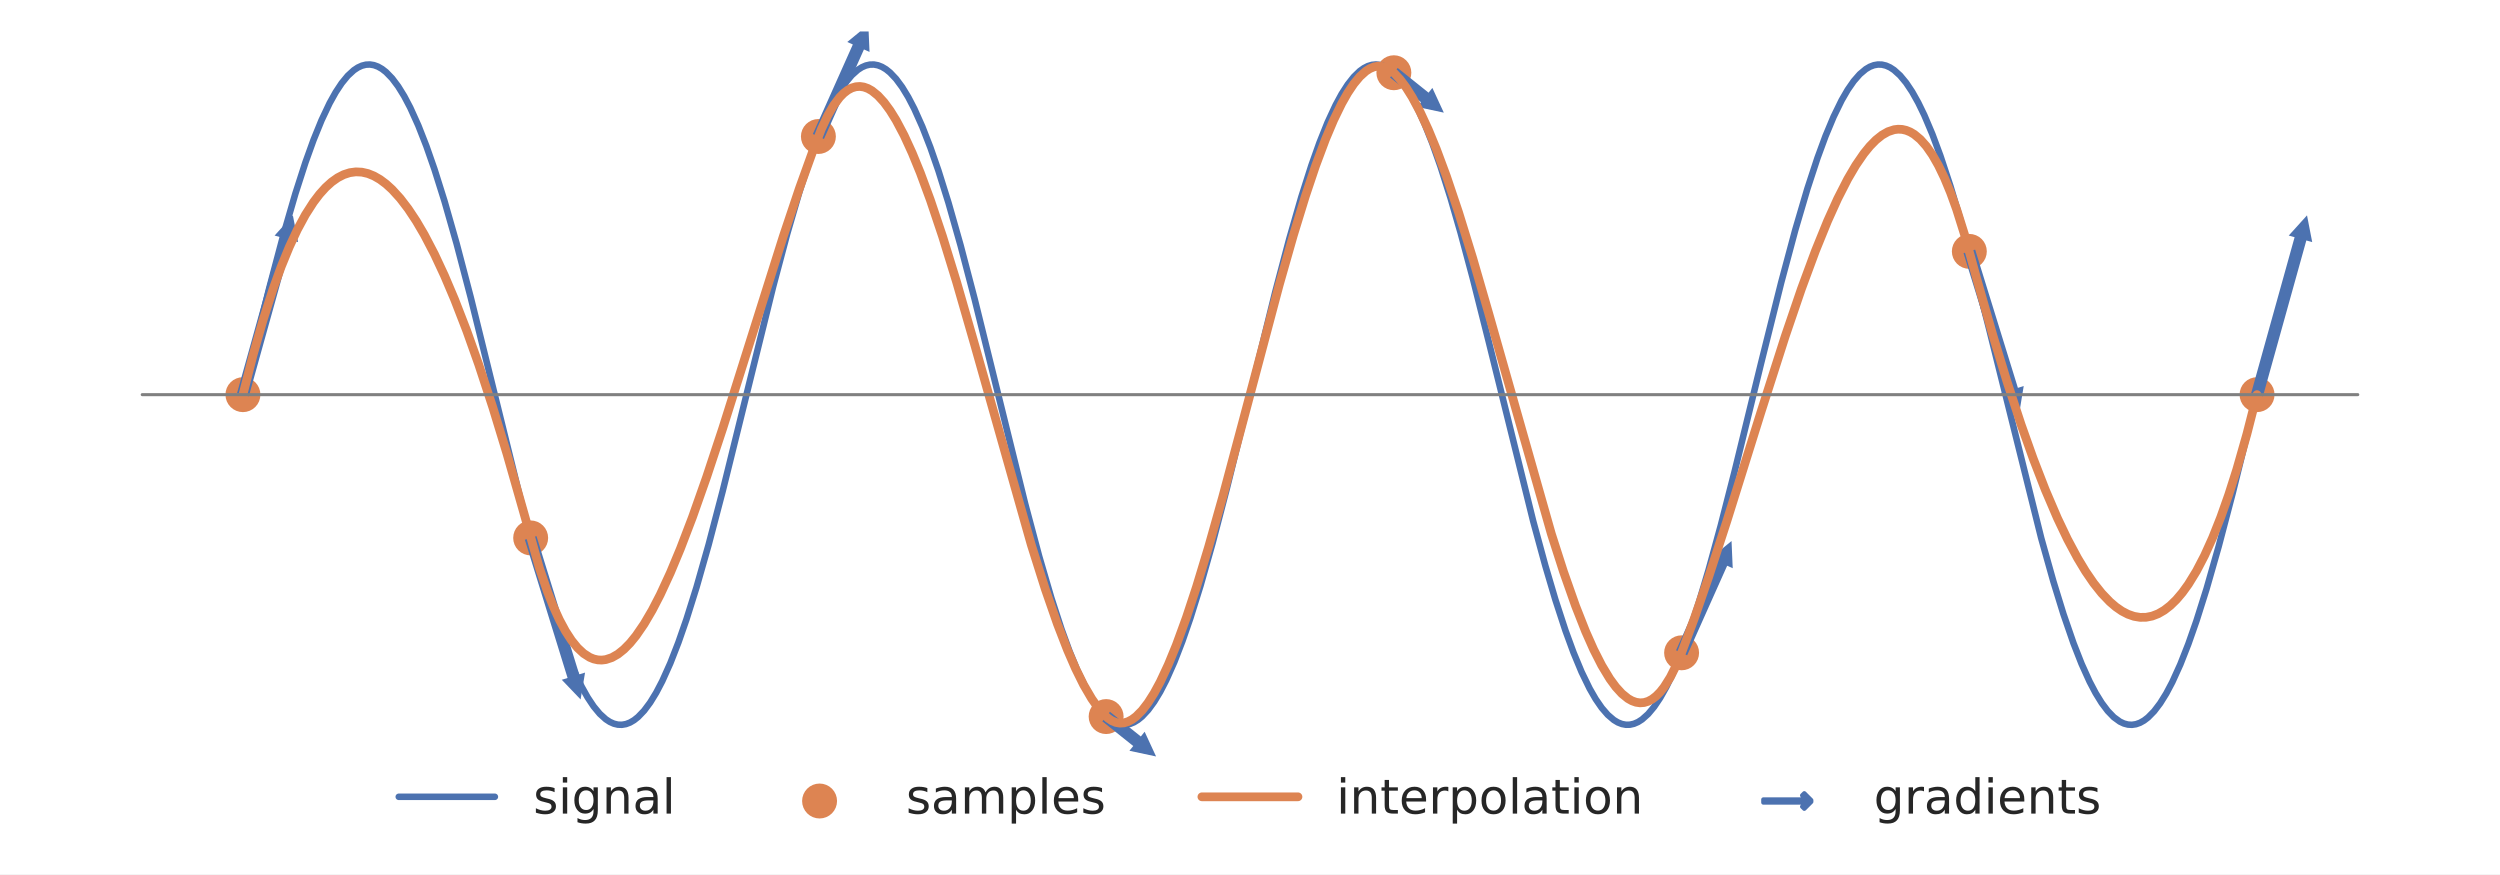
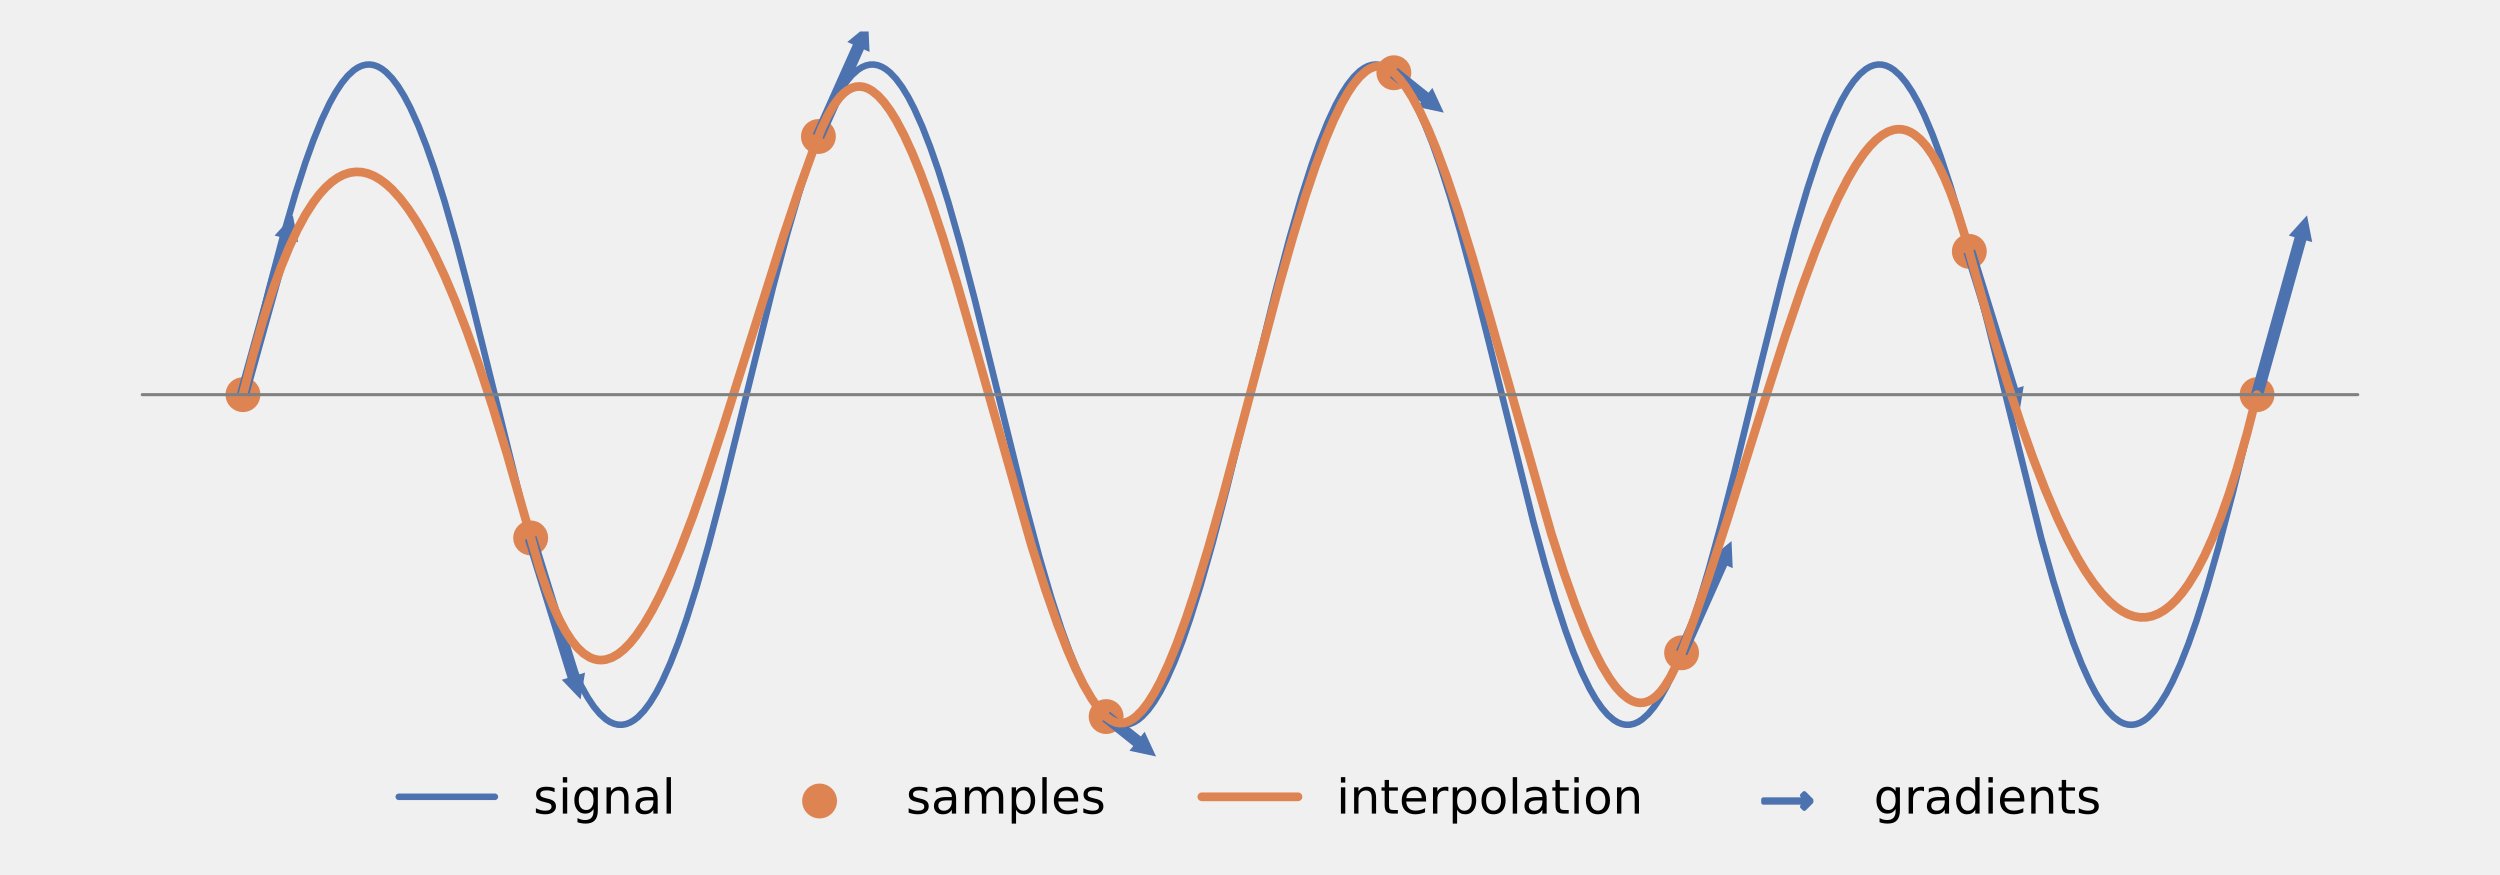
<svg xmlns="http://www.w3.org/2000/svg" version="1.1" id="svg2" width="763.2" height="266.891" viewBox="0 0 763.2 266.891">
+   <style>
+         path {
+             text: black;
+         }
+         @media (prefers-color-scheme: dark) {
+             text { fill: white; }
+         }
+     </style>
  <defs id="defs6">
    <clipPath clipPathUnits="userSpaceOnUse" id="clipPath22">
      <path d="m 7.2,26.648 h 558 v 166.32 H 7.2 Z" id="path20" />
    </clipPath>
    <clipPath clipPathUnits="userSpaceOnUse" id="clipPath32">
      <path d="M -13,-13 H 13 V 13 H -13 Z" id="path30" />
    </clipPath>
    <clipPath clipPathUnits="userSpaceOnUse" id="clipPath44">
      <path d="M -13,-13 H 13 V 13 H -13 Z" id="path42" />
    </clipPath>
    <clipPath clipPathUnits="userSpaceOnUse" id="clipPath56">
      <path d="M -13,-13 H 13 V 13 H -13 Z" id="path54" />
    </clipPath>
    <clipPath clipPathUnits="userSpaceOnUse" id="clipPath68">
      <path d="M -13,-13 H 13 V 13 H -13 Z" id="path66" />
    </clipPath>
    <clipPath clipPathUnits="userSpaceOnUse" id="clipPath80">
      <path d="M -13,-13 H 13 V 13 H -13 Z" id="path78" />
    </clipPath>
    <clipPath clipPathUnits="userSpaceOnUse" id="clipPath92">
      <path d="M -13,-13 H 13 V 13 H -13 Z" id="path90" />
    </clipPath>
    <clipPath clipPathUnits="userSpaceOnUse" id="clipPath104">
      <path d="M -13,-13 H 13 V 13 H -13 Z" id="path102" />
    </clipPath>
    <clipPath clipPathUnits="userSpaceOnUse" id="clipPath116">
      <path d="M -13,-13 H 13 V 13 H -13 Z" id="path114" />
    </clipPath>
    <clipPath clipPathUnits="userSpaceOnUse" id="clipPath126">
      <path d="m 7.2,26.648 h 558 v 166.32 H 7.2 Z" id="path124" />
    </clipPath>
    <clipPath clipPathUnits="userSpaceOnUse" id="clipPath150">
      <path d="m 7.2,26.648 h 558 v 166.32 H 7.2 Z" id="path148" />
    </clipPath>
    <clipPath clipPathUnits="userSpaceOnUse" id="clipPath160">
      <path d="m 7.2,26.648 h 558 v 166.32 H 7.2 Z" id="path158" />
    </clipPath>
    <clipPath clipPathUnits="userSpaceOnUse" id="clipPath170">
      <path d="m 7.2,26.648 h 558 v 166.32 H 7.2 Z" id="path168" />
    </clipPath>
  </defs>
  <g id="g10" transform="matrix(1.333333,0,0,-1.333333,0,266.8907)">
-     <path d="M 0,0 H 572.4 V 200.168 H 0 Z" style="fill:#ffffff;fill-opacity:1;fill-rule:nonzero;stroke:none" id="path12" />
-     <path d="m 7.2,26.648 h 558 v 166.32 H 7.2 Z" style="fill:#ffffff;fill-opacity:1;fill-rule:nonzero;stroke:none" id="path14" />
    <g id="g16">
      <g id="g18" clip-path="url(#clipPath22)">
        <g id="g24" transform="translate(55.62149,109.808)">
          <g id="g26">
            <g id="g28" clip-path="url(#clipPath32)">
              <path d="m 0,-3 c 0.796,0 1.559,0.316 2.121,0.879 C 2.684,-1.559 3,-0.796 3,0 3,0.796 2.684,1.559 2.121,2.121 1.559,2.684 0.796,3 0,3 -0.796,3 -1.559,2.684 -2.121,2.121 -2.684,1.559 -3,0.796 -3,0 -3,-0.796 -2.684,-1.559 -2.121,-2.121 -1.559,-2.684 -0.796,-3 0,-3 Z" style="fill:#dd8452;fill-opacity:1;fill-rule:nonzero;stroke:#dd8452;stroke-width:2;stroke-linecap:butt;stroke-linejoin:round;stroke-miterlimit:10;stroke-dasharray:none;stroke-opacity:1" id="path34" />
            </g>
          </g>
          <g id="g36" transform="translate(65.87958,-32.80167)">
            <g id="g38">
              <g id="g40" clip-path="url(#clipPath44)">
                <path d="m 0,-3 c 0.796,0 1.559,0.316 2.121,0.879 C 2.684,-1.559 3,-0.796 3,0 3,0.796 2.684,1.559 2.121,2.121 1.559,2.684 0.796,3 0,3 -0.796,3 -1.559,2.684 -2.121,2.121 -2.684,1.559 -3,0.796 -3,0 -3,-0.796 -2.684,-1.559 -2.121,-2.121 -1.559,-2.684 -0.796,-3 0,-3 Z" style="fill:#dd8452;fill-opacity:1;fill-rule:nonzero;stroke:#dd8452;stroke-width:2;stroke-linecap:butt;stroke-linejoin:round;stroke-miterlimit:10;stroke-dasharray:none;stroke-opacity:1" id="path46" />
              </g>
            </g>
            <g id="g48" transform="translate(65.87958,91.90823)">
              <g id="g50">
                <g id="g52" clip-path="url(#clipPath56)">
                  <path d="m 0,-3 c 0.796,0 1.559,0.316 2.121,0.879 C 2.684,-1.559 3,-0.796 3,0 3,0.796 2.684,1.559 2.121,2.121 1.559,2.684 0.796,3 0,3 -0.796,3 -1.559,2.684 -2.121,2.121 -2.684,1.559 -3,0.796 -3,0 -3,-0.796 -2.684,-1.559 -2.121,-2.121 -1.559,-2.684 -0.796,-3 0,-3 Z" style="fill:#dd8452;fill-opacity:1;fill-rule:nonzero;stroke:#dd8452;stroke-width:2;stroke-linecap:butt;stroke-linejoin:round;stroke-miterlimit:10;stroke-dasharray:none;stroke-opacity:1" id="path58" />
                </g>
              </g>
              <g id="g60" transform="translate(65.87959,-132.8112)">
                <g id="g62">
                  <g id="g64" clip-path="url(#clipPath68)">
                    <path d="m 0,-3 c 0.796,0 1.559,0.316 2.121,0.879 C 2.684,-1.559 3,-0.796 3,0 3,0.796 2.684,1.559 2.121,2.121 1.559,2.684 0.796,3 0,3 -0.796,3 -1.559,2.684 -2.121,2.121 -2.684,1.559 -3,0.796 -3,0 -3,-0.796 -2.684,-1.559 -2.121,-2.121 -1.559,-2.684 -0.796,-3 0,-3 Z" style="fill:#dd8452;fill-opacity:1;fill-rule:nonzero;stroke:#dd8452;stroke-width:2;stroke-linecap:butt;stroke-linejoin:round;stroke-miterlimit:10;stroke-dasharray:none;stroke-opacity:1" id="path70" />
                  </g>
                </g>
                <g id="g72" transform="translate(65.87954,147.4093)">
                  <g id="g74">
                    <g id="g76" clip-path="url(#clipPath80)">
                      <path d="m 0,-3 c 0.796,0 1.559,0.316 2.121,0.879 C 2.684,-1.559 3,-0.796 3,0 3,0.796 2.684,1.559 2.121,2.121 1.559,2.684 0.796,3 0,3 -0.796,3 -1.559,2.684 -2.121,2.121 -2.684,1.559 -3,0.796 -3,0 -3,-0.796 -2.684,-1.559 -2.121,-2.121 -1.559,-2.684 -0.796,-3 0,-3 Z" style="fill:#dd8452;fill-opacity:1;fill-rule:nonzero;stroke:#dd8452;stroke-width:2;stroke-linecap:butt;stroke-linejoin:round;stroke-miterlimit:10;stroke-dasharray:none;stroke-opacity:1" id="path82" />
                    </g>
                  </g>
                  <g id="g84" transform="translate(65.8796,-132.8111)">
                    <g id="g86">
                      <g id="g88" clip-path="url(#clipPath92)">
                        <path d="m 0,-3 c 0.796,0 1.559,0.316 2.121,0.879 C 2.684,-1.559 3,-0.796 3,0 3,0.796 2.684,1.559 2.121,2.121 1.559,2.684 0.796,3 0,3 -0.796,3 -1.559,2.684 -2.121,2.121 -2.684,1.559 -3,0.796 -3,0 -3,-0.796 -2.684,-1.559 -2.121,-2.121 -1.559,-2.684 -0.796,-3 0,-3 Z" style="fill:#dd8452;fill-opacity:1;fill-rule:nonzero;stroke:#dd8452;stroke-width:2;stroke-linecap:butt;stroke-linejoin:round;stroke-miterlimit:10;stroke-dasharray:none;stroke-opacity:1" id="path94" />
                      </g>
                    </g>
                    <g id="g96" transform="translate(65.87957,91.90803)">
                      <g id="g98">
                        <g id="g100" clip-path="url(#clipPath104)">
                          <path d="m 0,-3 c 0.796,0 1.559,0.316 2.121,0.879 C 2.684,-1.559 3,-0.796 3,0 3,0.796 2.684,1.559 2.121,2.121 1.559,2.684 0.796,3 0,3 -0.796,3 -1.559,2.684 -2.121,2.121 -2.684,1.559 -3,0.796 -3,0 -3,-0.796 -2.684,-1.559 -2.121,-2.121 -1.559,-2.684 -0.796,-3 0,-3 Z" style="fill:#dd8452;fill-opacity:1;fill-rule:nonzero;stroke:#dd8452;stroke-width:2;stroke-linecap:butt;stroke-linejoin:round;stroke-miterlimit:10;stroke-dasharray:none;stroke-opacity:1" id="path106" />
                        </g>
                      </g>
                      <g id="g108" transform="translate(65.87957,-32.80152)">
                        <g id="g110">
                          <g id="g112" clip-path="url(#clipPath116)">
                            <path d="m 0,-3 c 0.796,0 1.559,0.316 2.121,0.879 C 2.684,-1.559 3,-0.796 3,0 3,0.796 2.684,1.559 2.121,2.121 1.559,2.684 0.796,3 0,3 -0.796,3 -1.559,2.684 -2.121,2.121 -2.684,1.559 -3,0.796 -3,0 -3,-0.796 -2.684,-1.559 -2.121,-2.121 -1.559,-2.684 -0.796,-3 0,-3 Z" style="fill:#dd8452;fill-opacity:1;fill-rule:nonzero;stroke:#dd8452;stroke-width:2;stroke-linecap:butt;stroke-linejoin:round;stroke-miterlimit:10;stroke-dasharray:none;stroke-opacity:1" id="path118" />
                          </g>
                        </g>
                      </g>
                    </g>
                  </g>
                </g>
              </g>
            </g>
          </g>
        </g>
      </g>
    </g>
    <g id="g120">
      <g id="g122" clip-path="url(#clipPath126)">
        <path d="m 54.278,110.182 9.937,35.678 -1.344,0.374 4.185,4.627 1.191,-6.124 -1.344,0.374 -9.937,-35.678 -2.688,0.749" style="fill:#4c72b0;fill-opacity:1;fill-rule:nonzero;stroke:none" id="path128" />
        <path d="m 122.834,77.418 9.786,-31.657 1.333,0.412 -1.018,-6.155 -4.314,4.507 1.333,0.412 -9.786,31.657 2.666,0.824" style="fill:#4c72b0;fill-opacity:1;fill-rule:nonzero;stroke:none" id="path130" />
        <path d="m 186.107,169.484 9.158,20.502 -1.274,0.569 4.823,3.957 0.271,-6.233 -1.274,0.569 -9.158,-20.502 -2.547,1.138" style="fill:#4c72b0;fill-opacity:1;fill-rule:nonzero;stroke:none" id="path132" />
        <path d="m 254.131,37.193 7.075,-5.652 0.871,1.09 2.618,-5.663 -6.101,1.303 0.871,1.09 -7.075,5.652 1.741,2.18" style="fill:#4c72b0;fill-opacity:1;fill-rule:nonzero;stroke:none" id="path134" />
        <path d="m 320.011,184.603 7.075,-5.652 0.871,1.09 2.618,-5.663 -6.101,1.303 0.871,1.09 -7.075,5.652 1.741,2.18" style="fill:#4c72b0;fill-opacity:1;fill-rule:nonzero;stroke:none" id="path136" />
        <path d="m 383.746,51.271 9.158,20.502 -1.274,0.569 4.823,3.957 0.271,-6.233 -1.274,0.569 -9.158,-20.502 -2.547,1.138" style="fill:#4c72b0;fill-opacity:1;fill-rule:nonzero;stroke:none" id="path138" />
        <path d="m 452.232,143.022 9.786,-31.657 1.333,0.412 -1.018,-6.155 -4.314,4.507 1.333,0.412 -9.786,31.657 2.666,0.824" style="fill:#4c72b0;fill-opacity:1;fill-rule:nonzero;stroke:none" id="path140" />
        <path d="m 515.435,110.182 9.937,35.678 -1.344,0.374 4.185,4.627 1.191,-6.124 -1.344,0.374 -9.937,-35.678 -2.688,0.749" style="fill:#4c72b0;fill-opacity:1;fill-rule:nonzero;stroke:none" id="path142" />
      </g>
    </g>
    <g id="g144">
      <g id="g146" clip-path="url(#clipPath150)">
        <path d="m 55.621,109.808 6.001,24.287 3.231,12.167 2.77,9.545 2.308,7.163 1.846,5.131 1.846,4.541 1.846,3.905 1.385,2.488 1.385,2.094 1.385,1.688 1.385,1.272 0.923,0.613 0.923,0.424 0.923,0.233 0.923,0.042 0.923,-0.149 0.923,-0.34 0.923,-0.531 0.923,-0.719 1.385,-1.429 1.385,-1.841 1.385,-2.243 1.385,-2.632 1.846,-4.088 1.846,-4.712 1.846,-5.288 2.308,-7.337 2.77,-9.718 3.231,-12.314 4.616,-18.686 6.924,-28.077 3.231,-12.15 2.77,-9.525 2.308,-7.144 1.846,-5.113 1.846,-4.522 1.846,-3.885 1.385,-2.472 1.385,-2.077 1.385,-1.67 1.385,-1.254 0.923,-0.601 0.923,-0.412 0.923,-0.221 0.923,-0.03 0.923,0.161 0.923,0.352 0.923,0.542 0.923,0.731 1.385,1.446 1.385,1.858 1.385,2.259 1.385,2.648 1.846,4.109 1.846,4.731 1.846,5.305 2.308,7.356 2.77,9.736 3.231,12.33 4.616,18.696 6.924,28.064 3.231,12.133 2.77,9.505 2.308,7.124 1.846,5.096 1.846,4.503 1.846,3.864 1.385,2.455 1.385,2.06 1.385,1.653 1.385,1.237 0.923,0.59 0.923,0.4 0.923,0.209 0.923,0.018 0.923,-0.173 0.923,-0.364 0.923,-0.554 0.923,-0.743 1.385,-1.463 1.385,-1.875 1.385,-2.276 1.385,-2.664 1.846,-4.129 1.846,-4.749 1.846,-5.322 2.308,-7.375 2.77,-9.755 3.231,-12.345 4.616,-18.706 6.924,-28.051 3.231,-12.116 2.77,-9.486 2.308,-7.104 1.846,-5.078 1.846,-4.483 1.846,-3.844 1.385,-2.439 1.385,-2.043 1.385,-1.636 1.385,-1.219 0.923,-0.578 0.923,-0.388 0.923,-0.197 0.923,-0.006 0.923,0.185 0.923,0.376 0.923,0.566 0.923,0.754 1.385,1.481 1.385,1.892 1.385,2.292 1.385,2.68 1.846,4.149 1.846,4.768 1.846,5.339 2.308,7.394 2.77,9.773 3.231,12.361 4.616,18.716 6.463,26.237 3.231,12.234 2.77,9.623 2.308,7.241 1.846,5.201 1.846,4.617 1.847,3.987 1.385,2.552 1.385,2.16 1.385,1.756 1.385,1.342 0.923,0.66 0.923,0.471 0.923,0.281 0.923,0.09 0.923,-0.102 0.923,-0.293 0.923,-0.483 0.923,-0.672 1.385,-1.359 1.385,-1.773 1.385,-2.177 1.385,-2.568 1.846,-4.007 1.846,-4.636 1.846,-5.219 2.308,-7.261 2.308,-7.973 2.77,-10.329 3.693,-14.675 10.156,-41.031 2.77,-10.172 2.308,-7.806 2.308,-7.064 1.846,-5.042 1.846,-4.445 1.846,-3.802 1.385,-2.407 1.385,-2.01 1.385,-1.602 1.385,-1.184 0.923,-0.554 0.923,-0.364 0.923,-0.173 0.923,0.018 0.923,0.209 0.923,0.4 0.923,0.59 1.385,1.237 1.385,1.653 1.385,2.06 1.385,2.455 1.385,2.837 1.846,4.347 1.846,4.952 2.308,6.964 2.308,7.72 2.77,10.09 3.231,12.618 6.001,24.556 4.616,18.512 3.231,12.064 2.77,9.426 2.308,7.044 1.846,5.024 1.846,4.425 1.846,3.782 1.385,2.39 1.385,1.993 1.385,1.584 1.385,1.167 0.923,0.542 0.923,0.352 0.923,0.161 0.923,-0.03 0.923,-0.221 0.923,-0.412 0.923,-0.602 1.385,-1.254 1.385,-1.67 1.385,-2.077 1.385,-2.472 1.385,-2.852 1.846,-4.367 1.846,-4.97 2.308,-6.984 2.308,-7.737 2.77,-10.106 3.693,-14.489 12.002,-48.209 2.77,-9.864 2.308,-7.487 2.308,-6.693 1.846,-4.712 1.846,-4.088 1.385,-2.632 1.385,-2.243 1.385,-1.841 1.385,-1.429 1.385,-1.008 0.923,-0.436 0.923,-0.245 0.923,-0.054 0.923,0.138 0.923,0.329 0.923,0.519 0.923,0.708 1.385,1.411 1.385,1.824 1.385,2.226 1.385,2.616 1.846,4.068 1.846,4.693 1.846,5.271 2.308,7.318 2.77,9.699 3.231,12.298 4.616,18.676 0.923,3.802 v 0" style="fill:none;stroke:#4c72b0;stroke-width:1.5;stroke-linecap:round;stroke-linejoin:round;stroke-miterlimit:10;stroke-dasharray:none;stroke-opacity:1" id="path152" />
      </g>
    </g>
    <g id="g154">
      <g id="g156" clip-path="url(#clipPath160)">
        <path d="m 55.621,109.808 2.308,9.027 2.308,8.077 2.308,7.15 1.846,5.07 1.846,4.504 1.846,3.951 1.846,3.41 1.846,2.882 1.385,1.822 1.385,1.536 1.385,1.256 1.385,0.981 1.385,0.711 1.385,0.447 1.385,0.187 1.385,-0.067 1.385,-0.316 1.385,-0.56 1.385,-0.799 1.385,-1.033 1.385,-1.262 1.846,-2.029 1.846,-2.414 1.846,-2.787 1.846,-3.148 2.308,-4.423 2.308,-4.944 2.308,-5.44 2.77,-7.15 2.77,-7.79 3.231,-9.841 3.231,-10.59 3.693,-12.936 3.693,-13.096 1.846,-5.428 1.385,-3.501 1.385,-3.029 1.385,-2.572 1.385,-2.128 1.385,-1.7 1.385,-1.285 1.385,-0.886 0.923,-0.375 0.923,-0.208 0.923,-0.046 0.923,0.113 1.385,0.457 1.385,0.789 1.385,1.107 1.385,1.411 1.385,1.7 1.846,2.691 1.846,3.145 1.846,3.565 2.308,4.995 2.308,5.53 2.77,7.249 3.231,9.156 3.693,11.161 5.539,17.559 8.309,26.345 3.693,11.007 3.231,8.968 1.846,4.713 1.385,2.957 1.385,2.391 1.385,1.846 0.923,0.938 0.923,0.711 0.923,0.491 0.923,0.276 0.923,0.068 0.923,-0.134 0.923,-0.33 0.923,-0.52 1.385,-1.122 1.385,-1.515 1.385,-1.886 1.385,-2.236 1.846,-3.491 1.846,-4.027 1.846,-4.514 2.308,-6.252 2.77,-8.268 3.231,-10.492 4.155,-14.419 12.925,-45.677 3.231,-10.223 2.77,-7.97 2.308,-5.955 1.846,-4.245 1.846,-3.731 1.846,-3.166 1.385,-1.975 1.385,-1.609 0.923,-0.853 0.923,-0.622 0.923,-0.387 0.923,-0.159 0.923,0.062 0.923,0.277 0.923,0.484 0.923,0.685 1.385,1.389 1.385,1.802 1.385,2.192 1.385,2.559 1.846,3.942 1.846,4.498 2.308,6.321 2.308,6.997 2.77,9.137 3.231,11.447 4.616,17.264 8.309,31.255 3.231,11.342 2.77,9.013 2.308,6.87 2.308,6.173 1.847,4.364 1.846,3.795 1.385,2.439 1.385,2.065 1.385,1.667 1.385,1.246 0.923,0.586 0.923,0.381 0.923,0.17 0.923,-0.048 0.923,-0.272 0.923,-0.504 0.923,-0.742 1.385,-1.482 1.385,-1.855 1.385,-2.207 1.846,-3.455 1.846,-3.994 1.846,-4.484 2.308,-6.219 2.77,-8.236 3.231,-10.463 3.693,-12.76 14.31,-50.36 2.77,-8.628 2.77,-7.867 2.308,-5.853 1.846,-4.153 1.846,-3.629 1.846,-3.056 1.385,-1.886 1.385,-1.515 1.385,-1.122 0.923,-0.52 0.923,-0.33 0.923,-0.134 0.923,0.068 0.923,0.276 0.923,0.491 0.923,0.711 0.923,0.938 0.923,1.171 1.385,2.207 1.385,2.766 1.385,3.342 2.77,7.459 3.231,9.349 4.155,12.763 7.848,25.087 5.539,17.3 3.693,10.818 3.231,8.744 2.77,6.812 2.308,5.107 2.308,4.518 1.846,3.145 1.846,2.691 1.385,1.7 1.385,1.411 1.385,1.107 1.385,0.789 1.385,0.457 0.923,0.113 0.923,-0.046 0.923,-0.208 0.923,-0.375 0.923,-0.547 1.385,-1.151 1.385,-1.56 1.385,-1.984 1.385,-2.422 1.385,-2.875 1.385,-3.342 1.385,-3.824 1.846,-5.873 2.77,-10.047 3.693,-12.936 3.231,-10.59 3.231,-9.841 2.77,-7.79 2.77,-7.15 2.77,-6.469 2.308,-4.841 2.308,-4.316 1.846,-3.059 1.846,-2.695 1.846,-2.319 1.846,-1.931 1.385,-1.186 1.385,-0.956 1.385,-0.72 1.385,-0.48 1.385,-0.234 1.385,0.017 1.385,0.273 1.385,0.534 1.385,0.801 1.385,1.072 1.385,1.349 1.385,1.631 1.385,1.918 1.846,3.013 1.846,3.544 1.846,4.088 1.846,4.644 1.846,5.213 1.846,5.793 2.308,8.077 2.308,9.027 v 0" style="fill:none;stroke:#dd8452;stroke-width:2;stroke-linecap:round;stroke-linejoin:round;stroke-miterlimit:10;stroke-dasharray:none;stroke-opacity:1" id="path162" />
      </g>
    </g>
    <g id="g164">
      <g id="g166" clip-path="url(#clipPath170)">
        <path d="M 32.564,109.808 H 539.836" style="fill:none;stroke:#808080;stroke-width:0.7;stroke-linecap:round;stroke-linejoin:round;stroke-miterlimit:10;stroke-dasharray:none;stroke-opacity:1" id="path172" />
      </g>
    </g>
    <g id="g174">
      <path d="m 91.303,17.731 h 11 11" style="fill:none;stroke:#4c72b0;stroke-width:1.5;stroke-linecap:round;stroke-linejoin:round;stroke-miterlimit:10;stroke-dasharray:none;stroke-opacity:1" id="path176" />
      <g id="g178" transform="translate(122.1031,13.88125)">
-         <text xml:space="preserve" transform="scale(1,-1)" style="font-variant:normal;font-weight:normal;font-size:11px;font-family:'DejaVu Sans';-inkscape-font-specification:DejaVuSans;writing-mode:lr-tb;fill:#262626;fill-opacity:1;fill-rule:nonzero;stroke:none" id="text182">
+         <text xml:space="preserve" transform="scale(1,-1)" style="font-variant:normal;font-weight:normal;font-size:11px;font-family:'DejaVu Sans';-inkscape-font-specification:DejaVuSans;writing-mode:lr-tb;;fill-opacity:1;fill-rule:nonzero;stroke:none" id="text182">
          <tspan x="0 5.731 8.789 15.774 22.748 29.491" y="0" id="tspan180">signal</tspan>
        </text>
      </g>
      <path d="m 187.65,13.769 c 0.796,0 1.559,0.316 2.121,0.879 0.563,0.563 0.879,1.326 0.879,2.121 0,0.796 -0.316,1.559 -0.879,2.121 -0.563,0.563 -1.326,0.879 -2.121,0.879 -0.796,0 -1.559,-0.316 -2.121,-0.879 -0.563,-0.563 -0.879,-1.326 -0.879,-2.121 0,-0.796 0.316,-1.559 0.879,-2.121 0.563,-0.563 1.326,-0.879 2.121,-0.879 z" style="fill:#dd8452;fill-opacity:1;fill-rule:nonzero;stroke:#dd8452;stroke-width:2;stroke-linecap:butt;stroke-linejoin:round;stroke-miterlimit:10;stroke-dasharray:none;stroke-opacity:1" id="path184" />
      <g id="g186" transform="translate(207.45,13.88125)">
-         <text xml:space="preserve" transform="scale(1,-1)" style="font-variant:normal;font-weight:normal;font-size:11px;font-family:'DejaVu Sans';-inkscape-font-specification:DejaVuSans;writing-mode:lr-tb;fill:#262626;fill-opacity:1;fill-rule:nonzero;stroke:none" id="text190">
+         <text xml:space="preserve" transform="scale(1,-1)" style="font-variant:normal;font-weight:normal;font-size:11px;font-family:'DejaVu Sans';-inkscape-font-specification:DejaVuSans;writing-mode:lr-tb;fill-opacity:1;fill-rule:nonzero;stroke:none" id="text190">
          <tspan x="0 5.731 12.474 23.188 30.173 33.231 39.996" y="0" id="tspan188">samples</tspan>
        </text>
      </g>
      <path d="m 275.184,17.731 h 11 11" style="fill:none;stroke:#dd8452;stroke-width:2;stroke-linecap:round;stroke-linejoin:round;stroke-miterlimit:10;stroke-dasharray:none;stroke-opacity:1" id="path192" />
      <g id="g194" transform="translate(305.9844,13.88125)">
-         <text xml:space="preserve" transform="scale(1,-1)" style="font-variant:normal;font-weight:normal;font-size:11px;font-family:'DejaVu Sans';-inkscape-font-specification:DejaVuSans;writing-mode:lr-tb;fill:#262626;fill-opacity:1;fill-rule:nonzero;stroke:none" id="text198">
+         <text xml:space="preserve" transform="scale(1,-1)" style="font-variant:normal;font-weight:normal;font-size:11px;font-family:'DejaVu Sans';-inkscape-font-specification:DejaVuSans;writing-mode:lr-tb;fill-opacity:1;fill-rule:nonzero;stroke:none" id="text198">
          <tspan x="0 3.058 10.032 14.344 21.109 25.63 32.615 39.347 42.405 49.148 53.46 56.518 63.25" y="0" id="tspan196">interpolation</tspan>
        </text>
      </g>
      <path d="m 414.696,16.95 v -0.362 l -1.584,-1.583 -0.483,0.483 0.94,0.939 h -9.826 v 0.685 h 9.826 l -0.94,0.939 0.483,0.483 z" style="fill:#4c72b0;fill-opacity:1;fill-rule:nonzero;stroke:#4c72b0;stroke-width:1;stroke-linecap:butt;stroke-linejoin:round;stroke-miterlimit:10;stroke-dasharray:none;stroke-opacity:1" id="path200" />
      <g id="g202" transform="translate(429.0188,13.88125)">
-         <text xml:space="preserve" transform="scale(1,-1)" style="font-variant:normal;font-weight:normal;font-size:11px;font-family:'DejaVu Sans';-inkscape-font-specification:DejaVuSans;writing-mode:lr-tb;fill:#262626;fill-opacity:1;fill-rule:nonzero;stroke:none" id="text206">
+         <text xml:space="preserve" transform="scale(1,-1)" style="font-variant:normal;font-weight:normal;font-size:11px;font-family:'DejaVu Sans';-inkscape-font-specification:DejaVuSans;writing-mode:lr-tb;fill-opacity:1;fill-rule:nonzero;stroke:none" id="text206">
          <tspan x="0 6.985 11.506 18.249 25.234 28.292 35.057 42.031 46.343" y="0" id="tspan204">gradients</tspan>
        </text>
      </g>
    </g>
  </g>
</svg>
